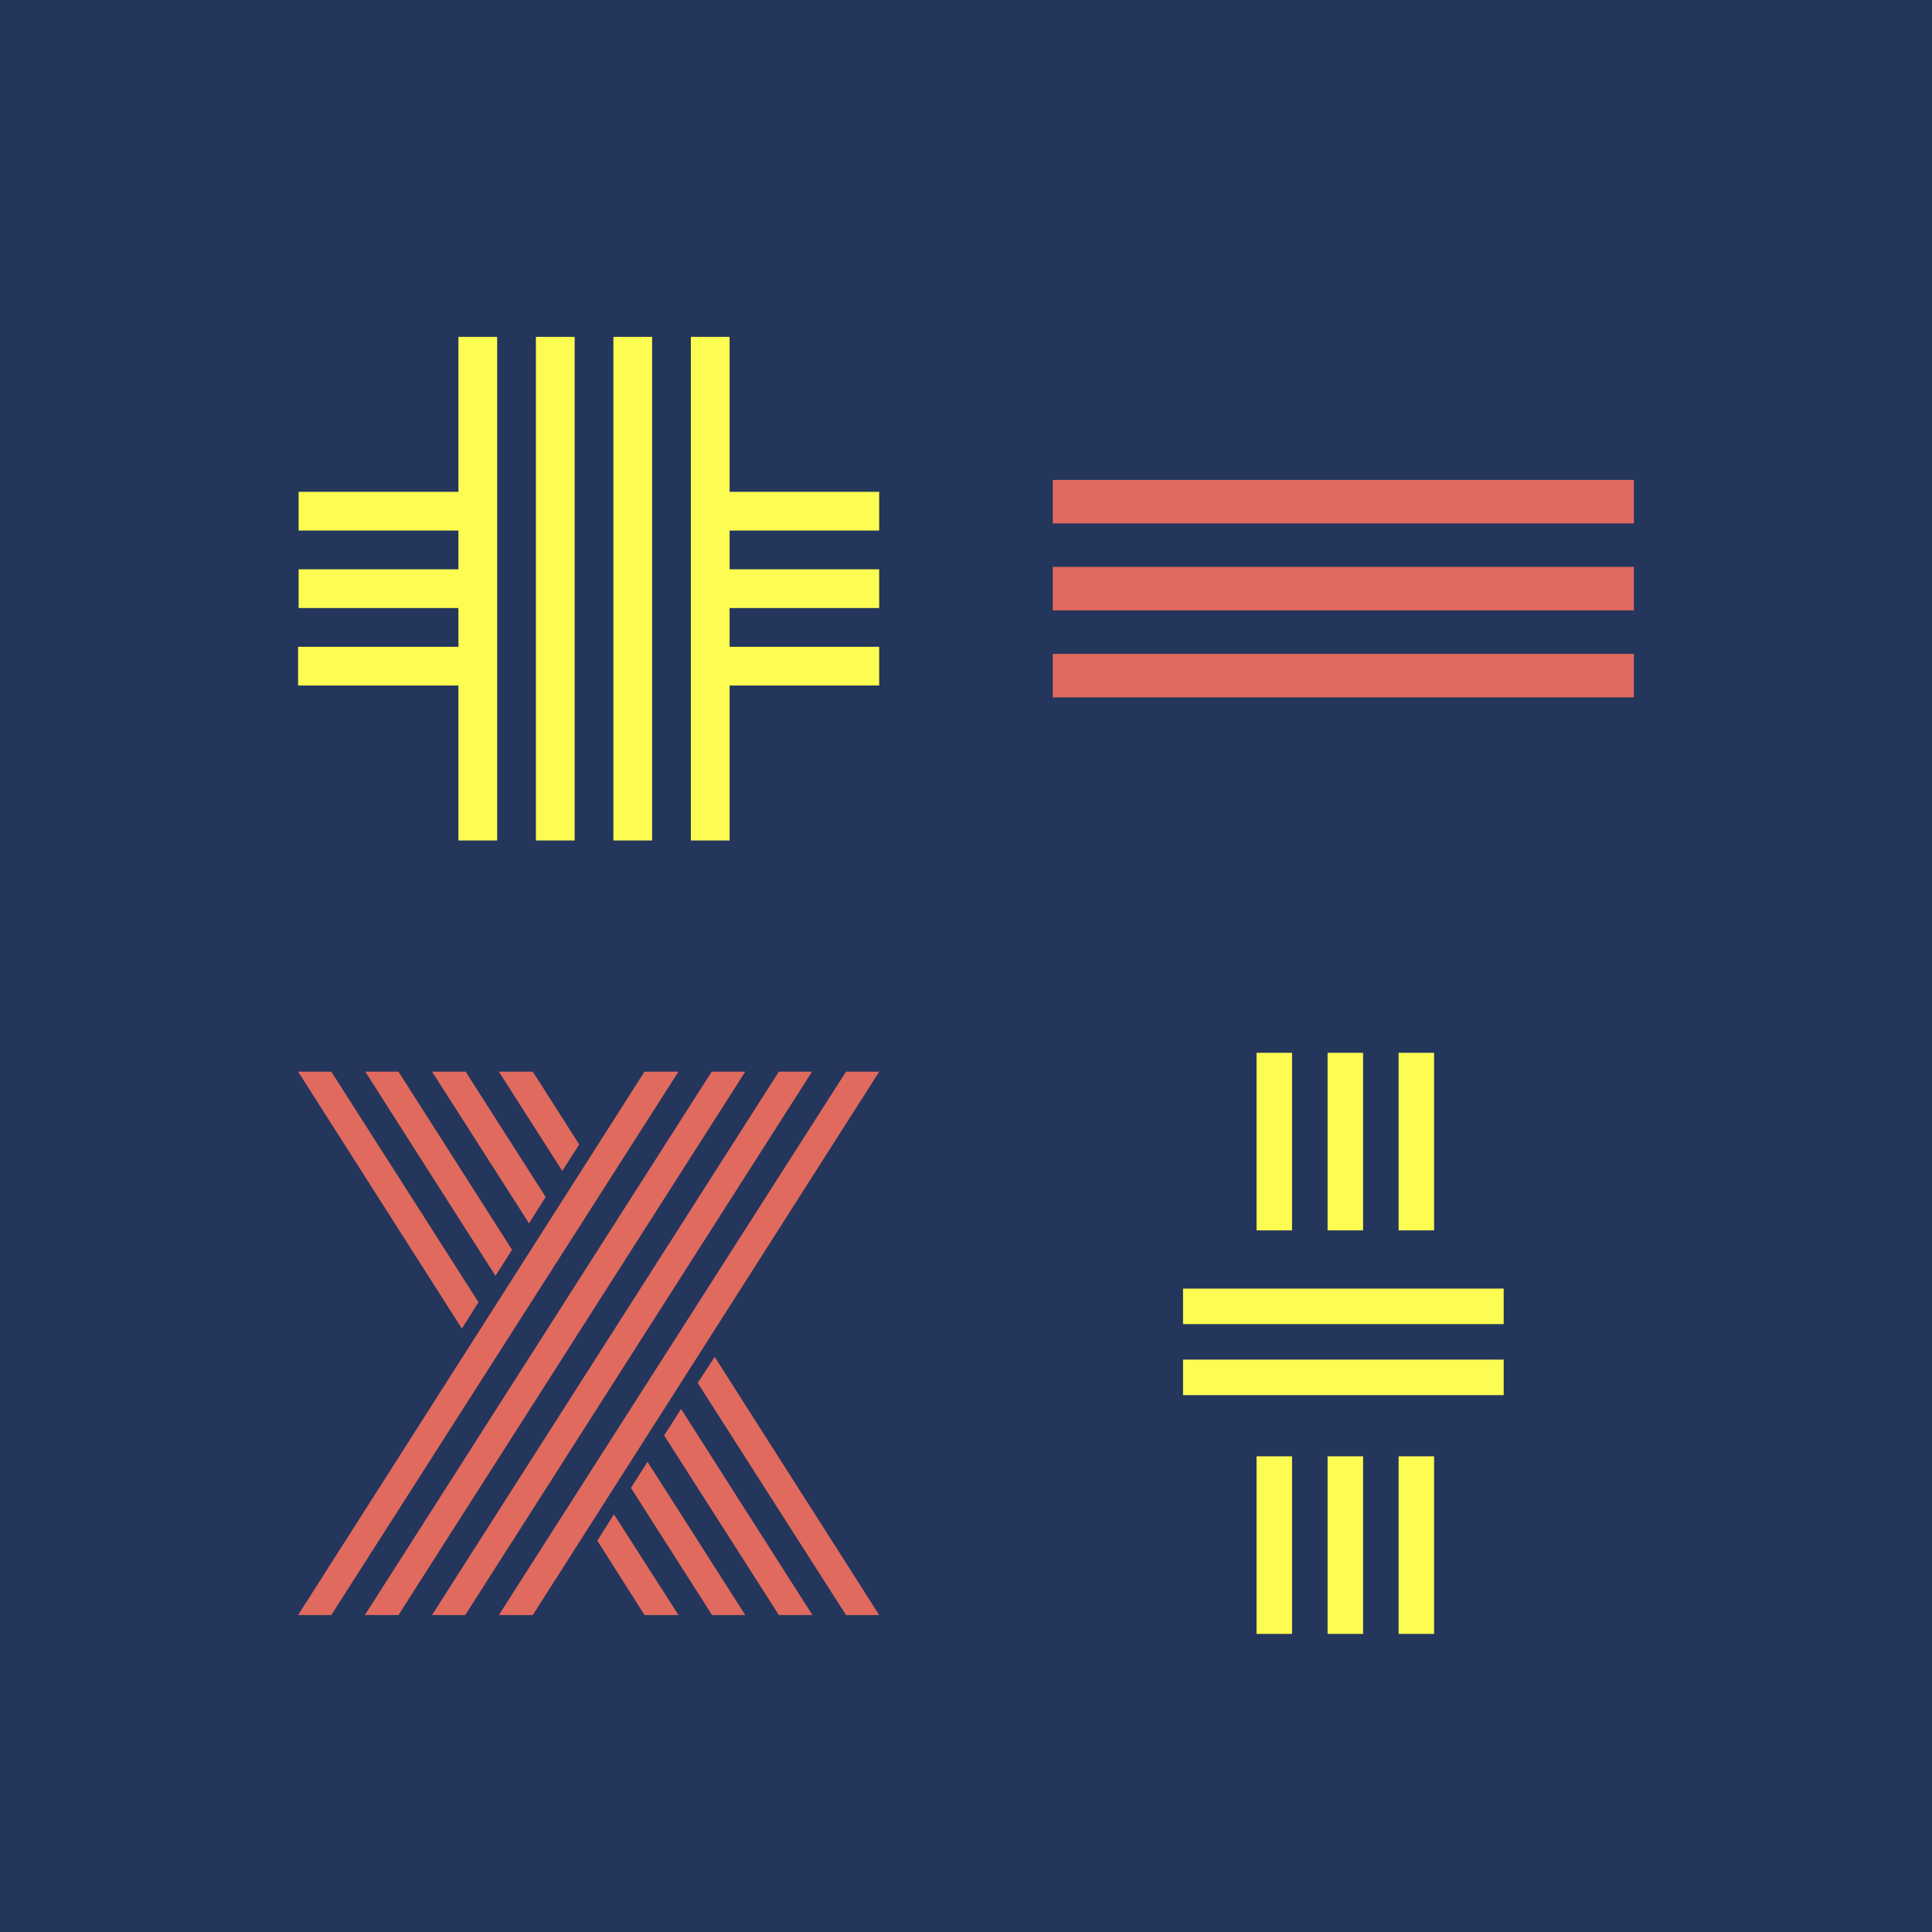
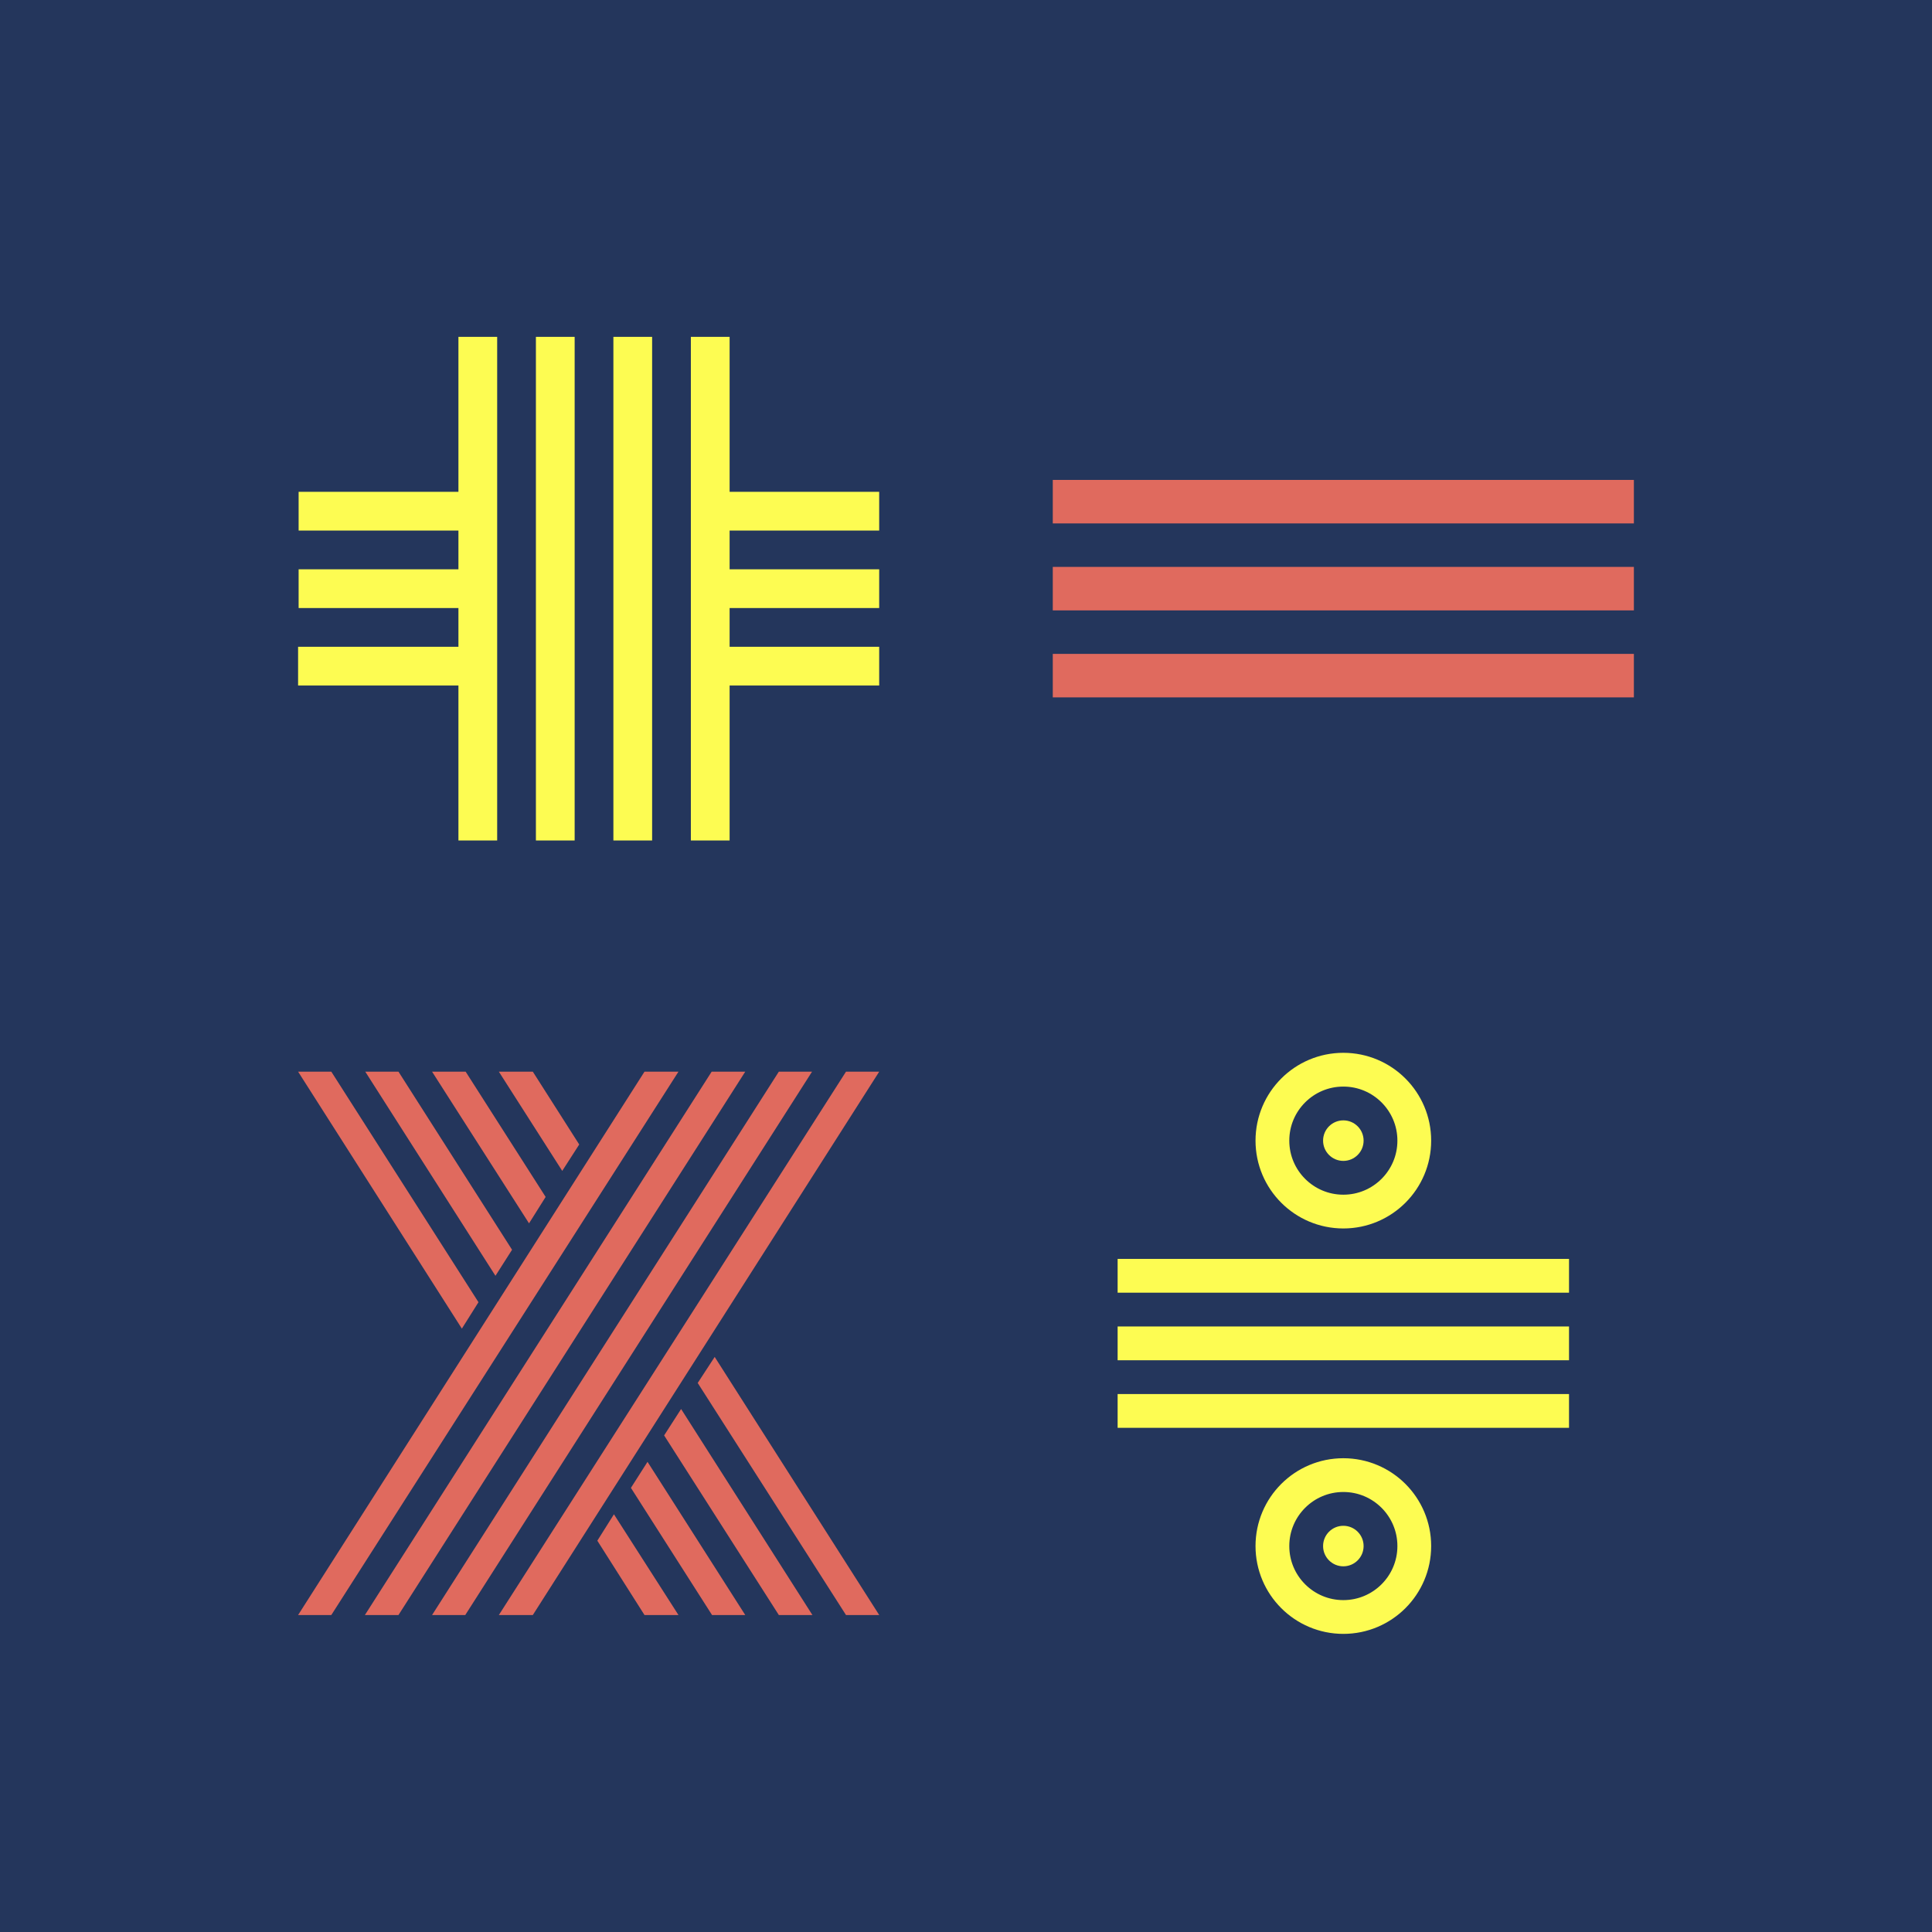
<svg xmlns="http://www.w3.org/2000/svg" viewBox="0 0 512 512">
  <rect width="512" height="512" fill="#24365c" />
  <path fill="#fdfc52" transform="translate(68.16 274.21) scale(0.14259 -0.14259)" d="M77 937V1009H374V1297H446V361H374V649H76V721H374V793H77V865H374V937ZM806 1297H878V1009H1156V937H878V865H1156V793H878V721H1156V649H878V361H806ZM662 1297H734V361H662ZM518 1297H590V361H518Z" />
  <path fill="#e06a5e" transform="translate(264.91 300.07) scale(0.16008 -0.16008)" d="M1050 1080V1008H88V1080ZM1050 792V720H88V792ZM1050 936V864H88V936Z" />
  <path fill="#e06a5e" transform="translate(75.10 428.00) scale(0.1 -0.1)" d="M1491 1440H1579L661 0H571ZM1313 1440H1401L482 0H394ZM1135 1440H1224L305 0H216ZM957 1440H1047L127 0H39ZM517 829 473 759 39 1440H127ZM832 197 876 267 1047 0H957ZM606 968 562 899 217 1440H305ZM921 337 965 406 1224 0H1136ZM695 1108 651 1038 394 1440H483ZM1009 476 1054 546 1402 0H1313ZM784 1247 739 1177 571 1440H661ZM1098 615 1143 684 1579 0H1491Z" />
-   <path fill="#fdfc52" transform="translate(321.36 445.29) scale(0.13073 -0.13073)" d="M161 94H89V454H161ZM305 94H233V454H305ZM449 94H377V454H449ZM-60 722H590V794H-60ZM-60 650H590V578H-60ZM161 912H89V1272H161ZM305 912H233V1272H305ZM449 912H377V1272H449Z" />
+   <path fill="#fdfc52" transform="translate(285.24 467.92) scale(0.12435 -0.12435)" d="M1050 1080V1008H88V1080ZM1050 792V720H88V792ZM1050 936V864H88V936Z" />
+   <circle cx="356.00" cy="302.28" r="5.37" fill="#fdfc52" />
+   <circle cx="356.00" cy="302.28" r="18.80" fill="none" stroke="#fdfc52" stroke-width="8.95" />
+   <circle cx="356.00" cy="409.72" r="5.37" fill="#fdfc52" />
+   <circle cx="356.00" cy="409.72" r="18.80" fill="none" stroke="#fdfc52" stroke-width="8.95" />
</svg>
